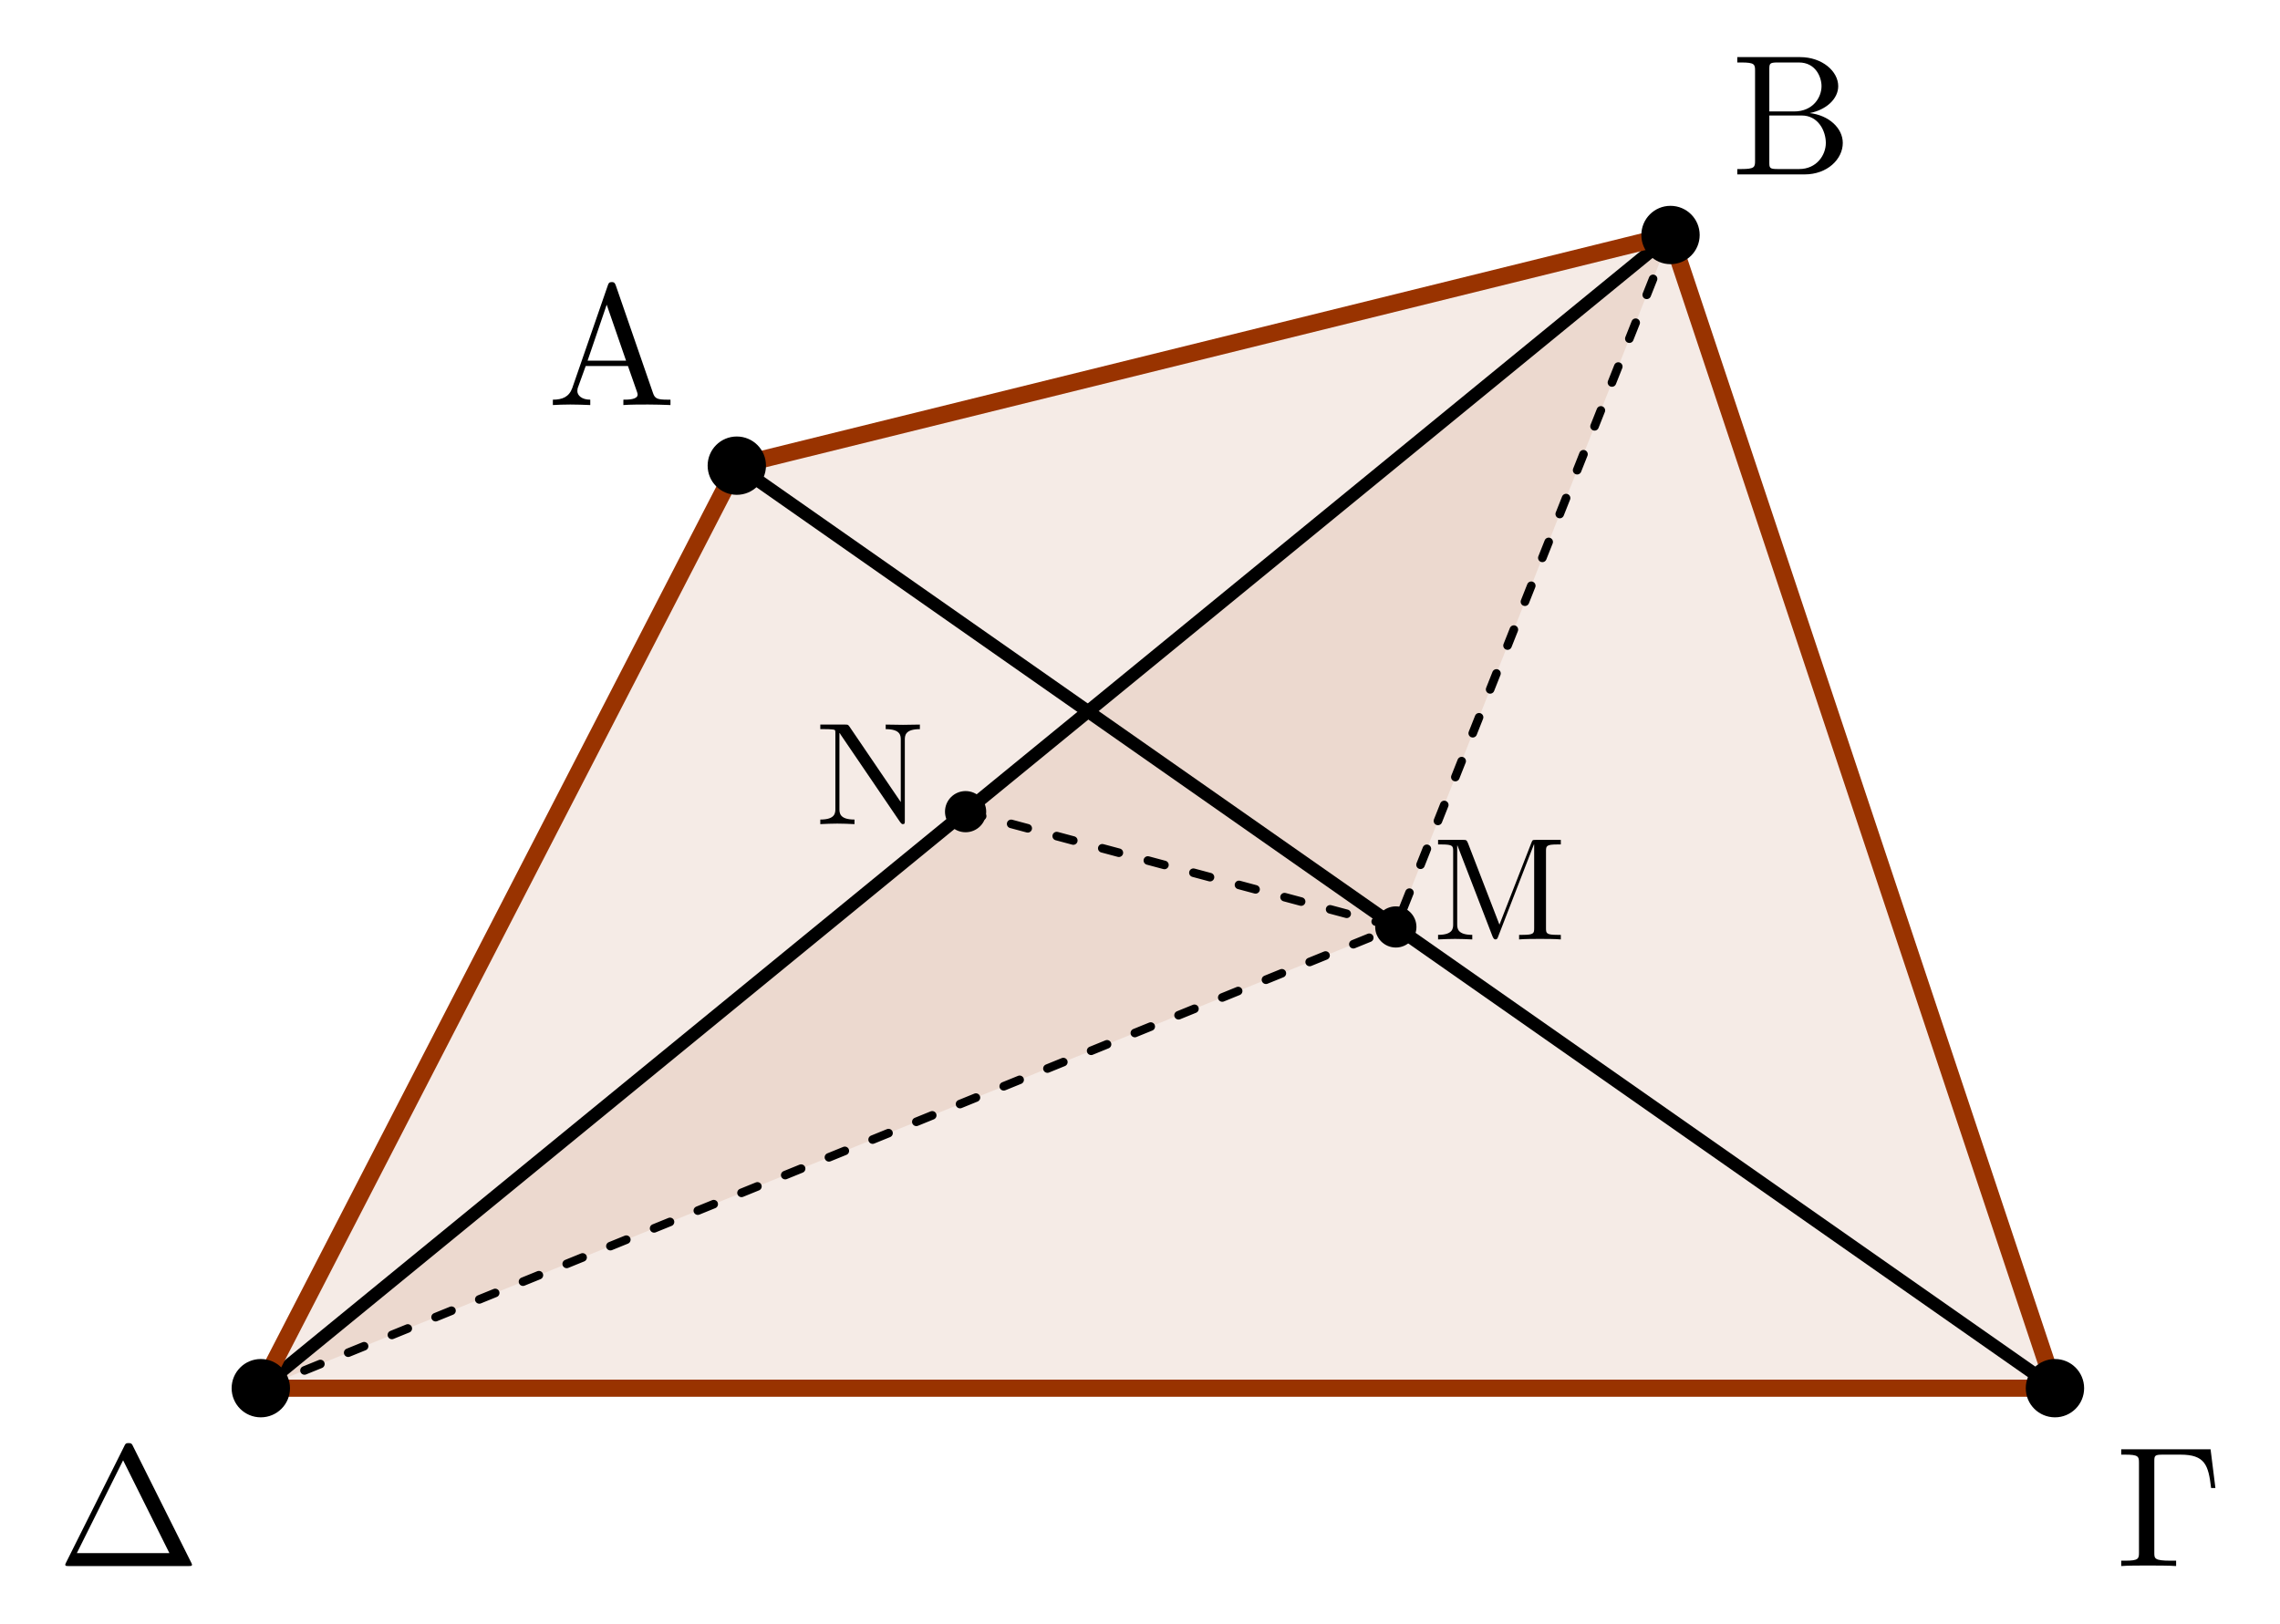
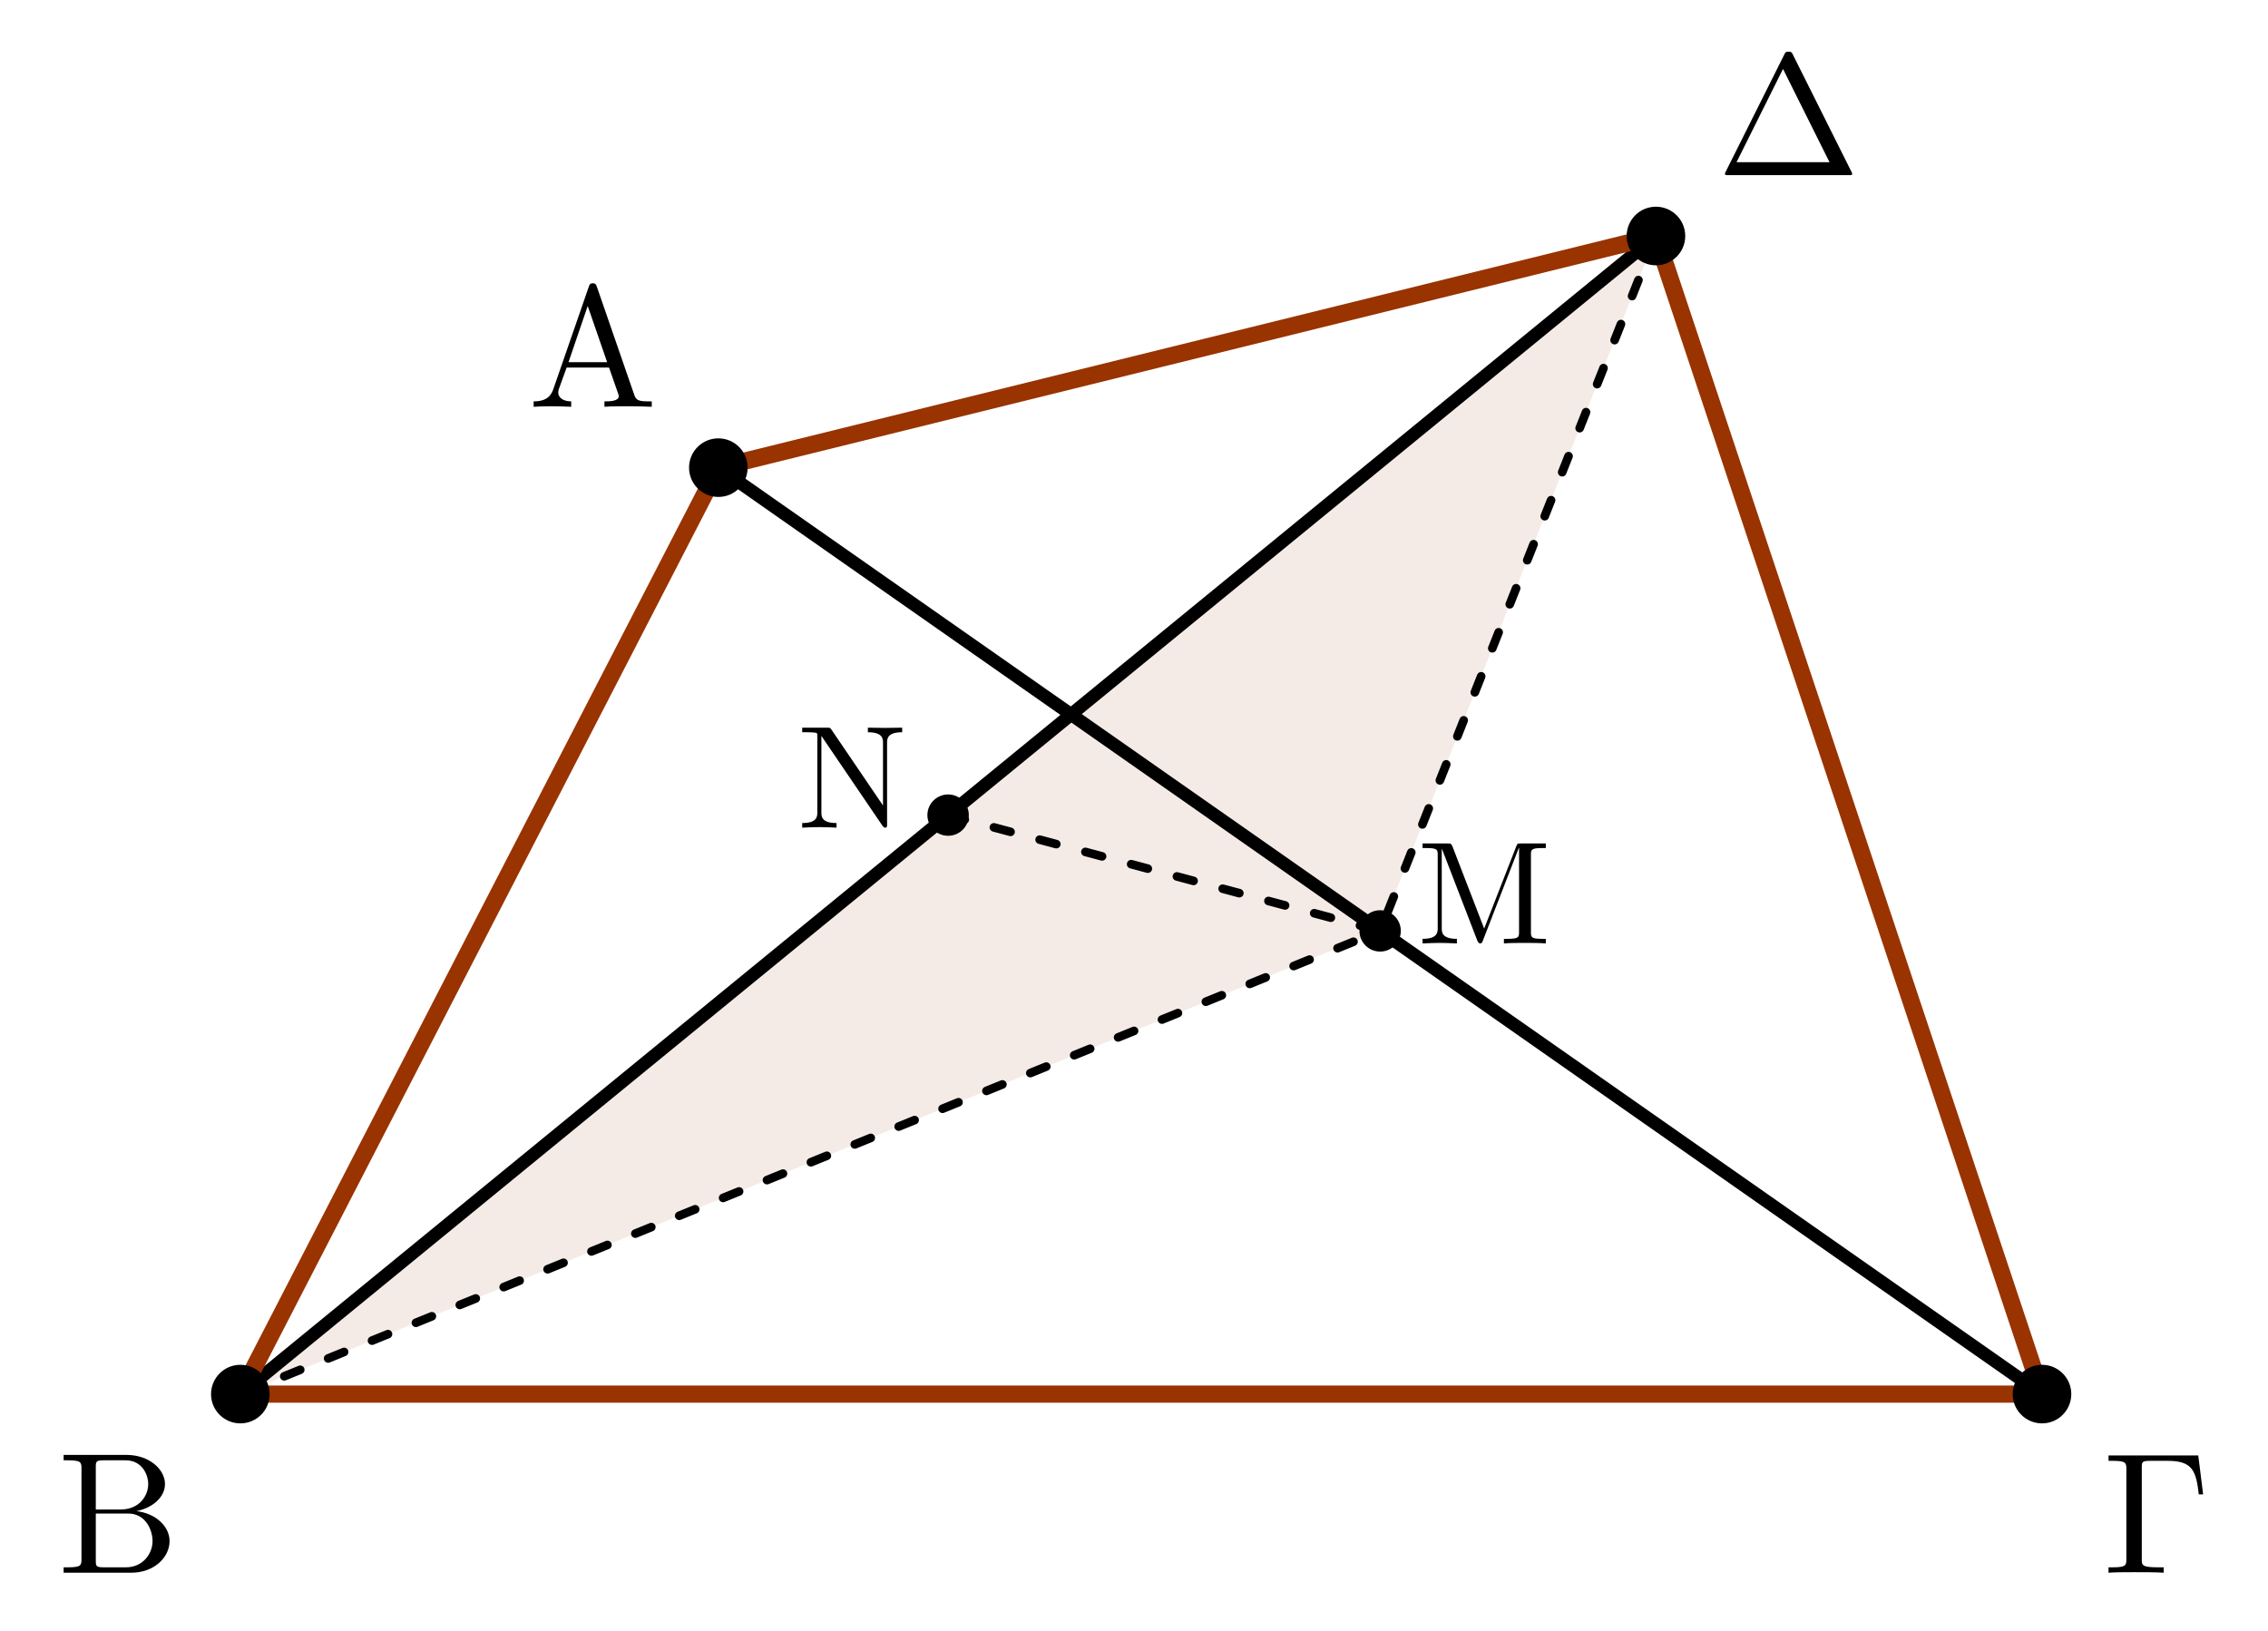
- <svg xmlns="http://www.w3.org/2000/svg" xmlns:xlink="http://www.w3.org/1999/xlink" width="132.377pt" height="94.261pt" viewBox="0 0 132.377 94.261" version="1.1">
+ <svg xmlns="http://www.w3.org/2000/svg" xmlns:xlink="http://www.w3.org/1999/xlink" width="131.132pt" height="94.261pt" viewBox="0 0 131.132 94.261" version="1.1">
  <defs>
    <g>
      <symbol overflow="visible" id="glyph0-0">
        <path style="stroke:none;" d="" />
      </symbol>
      <symbol overflow="visible" id="glyph0-1">
        <path style="stroke:none;" d="M 3.969 -6.938 C 3.922 -7.062 3.891 -7.141 3.734 -7.141 C 3.578 -7.141 3.547 -7.078 3.5 -6.938 L 1.438 -0.984 C 1.25 -0.469 0.859 -0.312 0.312 -0.312 L 0.312 0 C 0.547 -0.016 0.984 -0.031 1.328 -0.031 C 1.641 -0.031 2.156 -0.016 2.484 0 L 2.484 -0.312 C 1.984 -0.312 1.734 -0.562 1.734 -0.812 C 1.734 -0.844 1.75 -0.953 1.75 -0.969 L 2.219 -2.266 L 4.672 -2.266 L 5.203 -0.75 C 5.219 -0.703 5.234 -0.641 5.234 -0.609 C 5.234 -0.312 4.672 -0.312 4.406 -0.312 L 4.406 0 C 4.766 -0.031 5.469 -0.031 5.844 -0.031 C 6.266 -0.031 6.734 -0.016 7.141 0 L 7.141 -0.312 L 6.969 -0.312 C 6.375 -0.312 6.234 -0.375 6.125 -0.703 Z M 3.438 -5.828 L 4.562 -2.578 L 2.328 -2.578 Z M 3.438 -5.828 " />
      </symbol>
      <symbol overflow="visible" id="glyph0-2">
        <path style="stroke:none;" d="M 2.219 -3.656 L 2.219 -6.094 C 2.219 -6.438 2.234 -6.5 2.703 -6.5 L 3.938 -6.5 C 4.906 -6.5 5.25 -5.656 5.25 -5.125 C 5.25 -4.484 4.766 -3.656 3.656 -3.656 Z M 4.562 -3.562 C 5.531 -3.75 6.219 -4.391 6.219 -5.125 C 6.219 -5.984 5.297 -6.812 4 -6.812 L 0.359 -6.812 L 0.359 -6.5 L 0.594 -6.5 C 1.359 -6.5 1.391 -6.391 1.391 -6.031 L 1.391 -0.781 C 1.391 -0.422 1.359 -0.312 0.594 -0.312 L 0.359 -0.312 L 0.359 0 L 4.266 0 C 5.594 0 6.484 -0.891 6.484 -1.828 C 6.484 -2.688 5.672 -3.438 4.562 -3.562 Z M 3.953 -0.312 L 2.703 -0.312 C 2.234 -0.312 2.219 -0.375 2.219 -0.703 L 2.219 -3.422 L 4.094 -3.422 C 5.078 -3.422 5.5 -2.5 5.5 -1.828 C 5.5 -1.125 4.969 -0.312 3.953 -0.312 Z M 3.953 -0.312 " />
      </symbol>
      <symbol overflow="visible" id="glyph0-3">
        <path style="stroke:none;" d="M 5.516 -6.781 L 0.328 -6.781 L 0.328 -6.469 L 0.562 -6.469 C 1.328 -6.469 1.359 -6.359 1.359 -6 L 1.359 -0.781 C 1.359 -0.422 1.328 -0.312 0.562 -0.312 L 0.328 -0.312 L 0.328 0 C 0.672 -0.031 1.453 -0.031 1.844 -0.031 C 2.25 -0.031 3.156 -0.031 3.516 0 L 3.516 -0.312 L 3.188 -0.312 C 2.25 -0.312 2.25 -0.438 2.25 -0.781 L 2.25 -6.078 C 2.25 -6.406 2.266 -6.469 2.734 -6.469 L 3.766 -6.469 C 5.188 -6.469 5.391 -5.875 5.547 -4.531 L 5.797 -4.531 Z M 5.516 -6.781 " />
      </symbol>
      <symbol overflow="visible" id="glyph0-4">
        <path style="stroke:none;" d="M 4.406 -6.953 C 4.344 -7.094 4.312 -7.141 4.141 -7.141 C 3.984 -7.141 3.953 -7.094 3.891 -6.953 L 0.516 -0.203 C 0.469 -0.109 0.469 -0.094 0.469 -0.078 C 0.469 0 0.531 0 0.688 0 L 7.609 0 C 7.766 0 7.828 0 7.828 -0.078 C 7.828 -0.094 7.828 -0.109 7.781 -0.203 Z M 3.828 -6.141 L 6.516 -0.75 L 1.141 -0.75 Z M 3.828 -6.141 " />
      </symbol>
      <symbol overflow="visible" id="glyph1-0">
        <path style="stroke:none;" d="" />
      </symbol>
      <symbol overflow="visible" id="glyph1-1">
        <path style="stroke:none;" d="M 2.047 -5.594 C 1.969 -5.781 1.938 -5.781 1.75 -5.781 L 0.312 -5.781 L 0.312 -5.516 L 0.516 -5.516 C 1.172 -5.516 1.188 -5.422 1.188 -5.125 L 1.188 -0.891 C 1.188 -0.656 1.188 -0.266 0.312 -0.266 L 0.312 0 C 0.609 -0.016 1.031 -0.031 1.297 -0.031 C 1.578 -0.031 2 -0.016 2.297 0 L 2.297 -0.266 C 1.422 -0.266 1.422 -0.656 1.422 -0.891 L 1.422 -5.453 L 1.438 -5.453 L 3.469 -0.188 C 3.516 -0.078 3.562 0 3.641 0 C 3.734 0 3.766 -0.062 3.797 -0.156 L 5.875 -5.516 L 5.891 -5.516 L 5.891 -0.656 C 5.891 -0.359 5.875 -0.266 5.219 -0.266 L 5.016 -0.266 L 5.016 0 C 5.328 -0.031 5.906 -0.031 6.234 -0.031 C 6.562 -0.031 7.125 -0.031 7.438 0 L 7.438 -0.266 L 7.234 -0.266 C 6.594 -0.266 6.578 -0.359 6.578 -0.656 L 6.578 -5.125 C 6.578 -5.422 6.594 -5.516 7.234 -5.516 L 7.438 -5.516 L 7.438 -5.781 L 6.016 -5.781 C 5.797 -5.781 5.797 -5.781 5.734 -5.625 L 3.875 -0.859 Z M 2.047 -5.594 " />
      </symbol>
      <symbol overflow="visible" id="glyph1-2">
        <path style="stroke:none;" d="M 1.969 -5.672 C 1.891 -5.781 1.875 -5.781 1.719 -5.781 L 0.281 -5.781 L 0.281 -5.516 L 0.531 -5.516 C 0.656 -5.516 0.828 -5.516 0.953 -5.5 C 1.141 -5.484 1.156 -5.469 1.156 -5.312 L 1.156 -0.891 C 1.156 -0.656 1.156 -0.266 0.281 -0.266 L 0.281 0 C 0.578 -0.016 0.984 -0.031 1.266 -0.031 C 1.547 -0.031 1.969 -0.016 2.266 0 L 2.266 -0.266 C 1.391 -0.266 1.391 -0.656 1.391 -0.891 L 1.391 -5.297 C 1.438 -5.25 1.438 -5.25 1.469 -5.188 L 4.922 -0.109 C 5 -0.016 5.016 0 5.078 0 C 5.188 0 5.188 -0.062 5.188 -0.219 L 5.188 -4.891 C 5.188 -5.125 5.188 -5.516 6.062 -5.516 L 6.062 -5.781 C 5.766 -5.781 5.359 -5.766 5.078 -5.766 C 4.797 -5.766 4.375 -5.781 4.078 -5.781 L 4.078 -5.516 C 4.953 -5.516 4.953 -5.125 4.953 -4.891 L 4.953 -1.281 Z M 1.969 -5.672 " />
      </symbol>
    </g>
  </defs>
  <g id="surface1">
-     <path style=" stroke:none;fill-rule:nonzero;fill:rgb(59.999%,20%,0%);fill-opacity:0.1;" d="M 42.777 27.039 L 96.988 13.648 L 119.312 80.613 L 15.141 80.613 Z M 42.777 27.039 " />
-     <path style=" stroke:none;fill-rule:nonzero;fill:rgb(59.999%,20%,0%);fill-opacity:0.1;" d="M 96.988 13.648 L 81.043 53.828 L 15.141 80.613 Z M 96.988 13.648 " />
-     <path style="fill:none;stroke-width:0.747;stroke-linecap:round;stroke-linejoin:miter;stroke:rgb(0%,0%,0%);stroke-opacity:1;stroke-miterlimit:10;" d="M 27.635 53.574 L 104.171 -0 " transform="matrix(1,0,0,-1,15.142,80.613)" />
-     <path style="fill:none;stroke-width:0.747;stroke-linecap:round;stroke-linejoin:miter;stroke:rgb(0%,0%,0%);stroke-opacity:1;stroke-miterlimit:10;" d="M 81.846 66.965 L -0.001 -0 " transform="matrix(1,0,0,-1,15.142,80.613)" />
-     <path style="fill:none;stroke-width:0.996;stroke-linecap:round;stroke-linejoin:round;stroke:rgb(59.999%,20%,0%);stroke-opacity:1;stroke-miterlimit:10;" d="M 27.635 53.574 L 81.846 66.965 L 104.171 -0 L -0.001 -0 Z M 27.635 53.574 " transform="matrix(1,0,0,-1,15.142,80.613)" />
-     <path style="fill-rule:nonzero;fill:rgb(0%,0%,0%);fill-opacity:1;stroke-width:0.399;stroke-linecap:butt;stroke-linejoin:miter;stroke:rgb(0%,0%,0%);stroke-opacity:1;stroke-miterlimit:10;" d="M 29.131 53.574 C 29.131 54.398 28.463 55.066 27.635 55.066 C 26.811 55.066 26.143 54.398 26.143 53.574 C 26.143 52.746 26.811 52.078 27.635 52.078 C 28.463 52.078 29.131 52.746 29.131 53.574 Z M 29.131 53.574 " transform="matrix(1,0,0,-1,15.142,80.613)" />
-     <path style="fill-rule:nonzero;fill:rgb(0%,0%,0%);fill-opacity:1;stroke-width:0.399;stroke-linecap:butt;stroke-linejoin:miter;stroke:rgb(0%,0%,0%);stroke-opacity:1;stroke-miterlimit:10;" d="M 83.342 66.965 C 83.342 67.793 82.674 68.461 81.846 68.461 C 81.022 68.461 80.354 67.793 80.354 66.965 C 80.354 66.14 81.022 65.472 81.846 65.472 C 82.674 65.472 83.342 66.14 83.342 66.965 Z M 83.342 66.965 " transform="matrix(1,0,0,-1,15.142,80.613)" />
-     <path style="fill-rule:nonzero;fill:rgb(0%,0%,0%);fill-opacity:1;stroke-width:0.399;stroke-linecap:butt;stroke-linejoin:miter;stroke:rgb(0%,0%,0%);stroke-opacity:1;stroke-miterlimit:10;" d="M 105.663 -0 C 105.663 0.824 104.995 1.496 104.171 1.496 C 103.342 1.496 102.674 0.824 102.674 -0 C 102.674 -0.825 103.342 -1.492 104.171 -1.492 C 104.995 -1.492 105.663 -0.825 105.663 -0 Z M 105.663 -0 " transform="matrix(1,0,0,-1,15.142,80.613)" />
-     <path style="fill-rule:nonzero;fill:rgb(0%,0%,0%);fill-opacity:1;stroke-width:0.399;stroke-linecap:butt;stroke-linejoin:miter;stroke:rgb(0%,0%,0%);stroke-opacity:1;stroke-miterlimit:10;" d="M 1.495 -0 C 1.495 0.824 0.827 1.496 -0.001 1.496 C -0.826 1.496 -1.494 0.824 -1.494 -0 C -1.494 -0.825 -0.826 -1.492 -0.001 -1.492 C 0.827 -1.492 1.495 -0.825 1.495 -0 Z M 1.495 -0 " transform="matrix(1,0,0,-1,15.142,80.613)" />
-     <path style="fill-rule:nonzero;fill:rgb(0%,0%,0%);fill-opacity:1;stroke-width:0.399;stroke-linecap:butt;stroke-linejoin:miter;stroke:rgb(0%,0%,0%);stroke-opacity:1;stroke-miterlimit:10;" d="M 66.897 26.785 C 66.897 27.336 66.448 27.781 65.901 27.781 C 65.35 27.781 64.901 27.336 64.901 26.785 C 64.901 26.234 65.35 25.789 65.901 25.789 C 66.448 25.789 66.897 26.234 66.897 26.785 Z M 66.897 26.785 " transform="matrix(1,0,0,-1,15.142,80.613)" />
-     <path style="fill-rule:nonzero;fill:rgb(0%,0%,0%);fill-opacity:1;stroke-width:0.399;stroke-linecap:butt;stroke-linejoin:miter;stroke:rgb(0%,0%,0%);stroke-opacity:1;stroke-miterlimit:10;" d="M 41.917 33.48 C 41.917 34.031 41.471 34.476 40.92 34.476 C 40.37 34.476 39.924 34.031 39.924 33.48 C 39.924 32.929 40.37 32.484 40.92 32.484 C 41.471 32.484 41.917 32.929 41.917 33.48 Z M 41.917 33.48 " transform="matrix(1,0,0,-1,15.142,80.613)" />
+     <path style=" stroke:none;fill-rule:nonzero;fill:rgb(100%,100%,100%);fill-opacity:1;" d="M 41.535 27.039 L 13.898 80.613 L 118.066 80.613 L 95.742 13.648 Z M 41.535 27.039 " />
+     <path style=" stroke:none;fill-rule:nonzero;fill:rgb(59.999%,20%,0%);fill-opacity:0.1;" d="M 13.898 80.613 L 79.797 53.828 L 95.742 13.648 Z M 13.898 80.613 " />
+     <path style="fill:none;stroke-width:0.747;stroke-linecap:round;stroke-linejoin:miter;stroke:rgb(0%,0%,0%);stroke-opacity:1;stroke-miterlimit:10;" d="M 27.638 53.574 L 104.169 -0 " transform="matrix(1,0,0,-1,13.897,80.613)" />
+     <path style="fill:none;stroke-width:0.747;stroke-linecap:round;stroke-linejoin:miter;stroke:rgb(0%,0%,0%);stroke-opacity:1;stroke-miterlimit:10;" d="M 0.001 -0 L 81.845 66.965 " transform="matrix(1,0,0,-1,13.897,80.613)" />
+     <path style="fill:none;stroke-width:0.996;stroke-linecap:round;stroke-linejoin:round;stroke:rgb(59.999%,20%,0%);stroke-opacity:1;stroke-miterlimit:10;" d="M 27.638 53.574 L 0.001 -0 L 104.169 -0 L 81.845 66.965 Z M 27.638 53.574 " transform="matrix(1,0,0,-1,13.897,80.613)" />
+     <path style="fill-rule:nonzero;fill:rgb(0%,0%,0%);fill-opacity:1;stroke-width:0.399;stroke-linecap:butt;stroke-linejoin:miter;stroke:rgb(0%,0%,0%);stroke-opacity:1;stroke-miterlimit:10;" d="M 29.13 53.574 C 29.13 54.398 28.462 55.066 27.638 55.066 C 26.81 55.066 26.142 54.398 26.142 53.574 C 26.142 52.746 26.81 52.078 27.638 52.078 C 28.462 52.078 29.13 52.746 29.13 53.574 Z M 29.13 53.574 " transform="matrix(1,0,0,-1,13.897,80.613)" />
+     <path style="fill-rule:nonzero;fill:rgb(0%,0%,0%);fill-opacity:1;stroke-width:0.399;stroke-linecap:butt;stroke-linejoin:miter;stroke:rgb(0%,0%,0%);stroke-opacity:1;stroke-miterlimit:10;" d="M 1.494 -0 C 1.494 0.824 0.826 1.496 0.001 1.496 C -0.827 1.496 -1.495 0.824 -1.495 -0 C -1.495 -0.825 -0.827 -1.492 0.001 -1.492 C 0.826 -1.492 1.494 -0.825 1.494 -0 Z M 1.494 -0 " transform="matrix(1,0,0,-1,13.897,80.613)" />
+     <path style="fill-rule:nonzero;fill:rgb(0%,0%,0%);fill-opacity:1;stroke-width:0.399;stroke-linecap:butt;stroke-linejoin:miter;stroke:rgb(0%,0%,0%);stroke-opacity:1;stroke-miterlimit:10;" d="M 105.662 -0 C 105.662 0.824 104.994 1.496 104.169 1.496 C 103.345 1.496 102.673 0.824 102.673 -0 C 102.673 -0.825 103.345 -1.492 104.169 -1.492 C 104.994 -1.492 105.662 -0.825 105.662 -0 Z M 105.662 -0 " transform="matrix(1,0,0,-1,13.897,80.613)" />
+     <path style="fill-rule:nonzero;fill:rgb(0%,0%,0%);fill-opacity:1;stroke-width:0.399;stroke-linecap:butt;stroke-linejoin:miter;stroke:rgb(0%,0%,0%);stroke-opacity:1;stroke-miterlimit:10;" d="M 83.341 66.965 C 83.341 67.793 82.673 68.461 81.845 68.461 C 81.021 68.461 80.353 67.793 80.353 66.965 C 80.353 66.14 81.021 65.472 81.845 65.472 C 82.673 65.472 83.341 66.14 83.341 66.965 Z M 83.341 66.965 " transform="matrix(1,0,0,-1,13.897,80.613)" />
+     <path style="fill-rule:nonzero;fill:rgb(0%,0%,0%);fill-opacity:1;stroke-width:0.399;stroke-linecap:butt;stroke-linejoin:miter;stroke:rgb(0%,0%,0%);stroke-opacity:1;stroke-miterlimit:10;" d="M 66.896 26.785 C 66.896 27.336 66.451 27.781 65.9 27.781 C 65.349 27.781 64.904 27.336 64.904 26.785 C 64.904 26.234 65.349 25.789 65.9 25.789 C 66.451 25.789 66.896 26.234 66.896 26.785 Z M 66.896 26.785 " transform="matrix(1,0,0,-1,13.897,80.613)" />
+     <path style="fill-rule:nonzero;fill:rgb(0%,0%,0%);fill-opacity:1;stroke-width:0.399;stroke-linecap:butt;stroke-linejoin:miter;stroke:rgb(0%,0%,0%);stroke-opacity:1;stroke-miterlimit:10;" d="M 41.919 33.48 C 41.919 34.031 41.47 34.476 40.923 34.476 C 40.373 34.476 39.923 34.031 39.923 33.48 C 39.923 32.929 40.373 32.484 40.923 32.484 C 41.47 32.484 41.919 32.929 41.919 33.48 Z M 41.919 33.48 " transform="matrix(1,0,0,-1,13.897,80.613)" />
    <g style="fill:rgb(0%,0%,0%);fill-opacity:1;">
-       <use xlink:href="#glyph0-1" x="31.787" y="23.521" />
+       <use xlink:href="#glyph0-1" x="30.542" y="23.521" />
    </g>
    <g style="fill:rgb(0%,0%,0%);fill-opacity:1;">
-       <use xlink:href="#glyph0-2" x="100.508" y="10.128" />
+       <use xlink:href="#glyph0-2" x="3.32" y="90.94" />
    </g>
    <g style="fill:rgb(0%,0%,0%);fill-opacity:1;">
-       <use xlink:href="#glyph0-3" x="122.83" y="90.94" />
+       <use xlink:href="#glyph0-3" x="121.584" y="90.94" />
    </g>
    <g style="fill:rgb(0%,0%,0%);fill-opacity:1;">
-       <use xlink:href="#glyph0-4" x="3.32" y="90.94" />
+       <use xlink:href="#glyph0-4" x="99.263" y="10.128" />
    </g>
    <g style="fill:rgb(0%,0%,0%);fill-opacity:1;">
-       <use xlink:href="#glyph1-1" x="83.183" y="54.553" />
+       <use xlink:href="#glyph1-1" x="81.938" y="54.553" />
    </g>
    <g style="fill:rgb(0%,0%,0%);fill-opacity:1;">
-       <use xlink:href="#glyph1-2" x="47.346" y="47.857" />
+       <use xlink:href="#glyph1-2" x="46.101" y="47.857" />
    </g>
-     <path style="fill:none;stroke-width:0.498;stroke-linecap:round;stroke-linejoin:miter;stroke:rgb(0%,0%,0%);stroke-opacity:1;stroke-dasharray:0.996,1.743;stroke-miterlimit:10;" d="M 81.846 66.965 L 65.901 26.785 " transform="matrix(1,0,0,-1,15.142,80.613)" />
-     <path style="fill:none;stroke-width:0.498;stroke-linecap:round;stroke-linejoin:miter;stroke:rgb(0%,0%,0%);stroke-opacity:1;stroke-dasharray:0.996,1.743;stroke-miterlimit:10;" d="M -0.001 -0 L 65.901 26.785 " transform="matrix(1,0,0,-1,15.142,80.613)" />
-     <path style="fill:none;stroke-width:0.498;stroke-linecap:round;stroke-linejoin:miter;stroke:rgb(0%,0%,0%);stroke-opacity:1;stroke-dasharray:0.996,1.743;stroke-miterlimit:10;" d="M 40.92 33.48 L 65.901 26.785 " transform="matrix(1,0,0,-1,15.142,80.613)" />
+     <path style="fill:none;stroke-width:0.498;stroke-linecap:round;stroke-linejoin:miter;stroke:rgb(0%,0%,0%);stroke-opacity:1;stroke-dasharray:0.996,1.743;stroke-miterlimit:10;" d="M 0.001 -0 L 65.9 26.785 " transform="matrix(1,0,0,-1,13.897,80.613)" />
+     <path style="fill:none;stroke-width:0.498;stroke-linecap:round;stroke-linejoin:miter;stroke:rgb(0%,0%,0%);stroke-opacity:1;stroke-dasharray:0.996,1.743;stroke-miterlimit:10;" d="M 81.845 66.965 L 65.9 26.785 " transform="matrix(1,0,0,-1,13.897,80.613)" />
+     <path style="fill:none;stroke-width:0.498;stroke-linecap:round;stroke-linejoin:miter;stroke:rgb(0%,0%,0%);stroke-opacity:1;stroke-dasharray:0.996,1.743;stroke-miterlimit:10;" d="M 40.923 33.48 L 65.9 26.785 " transform="matrix(1,0,0,-1,13.897,80.613)" />
  </g>
</svg>
